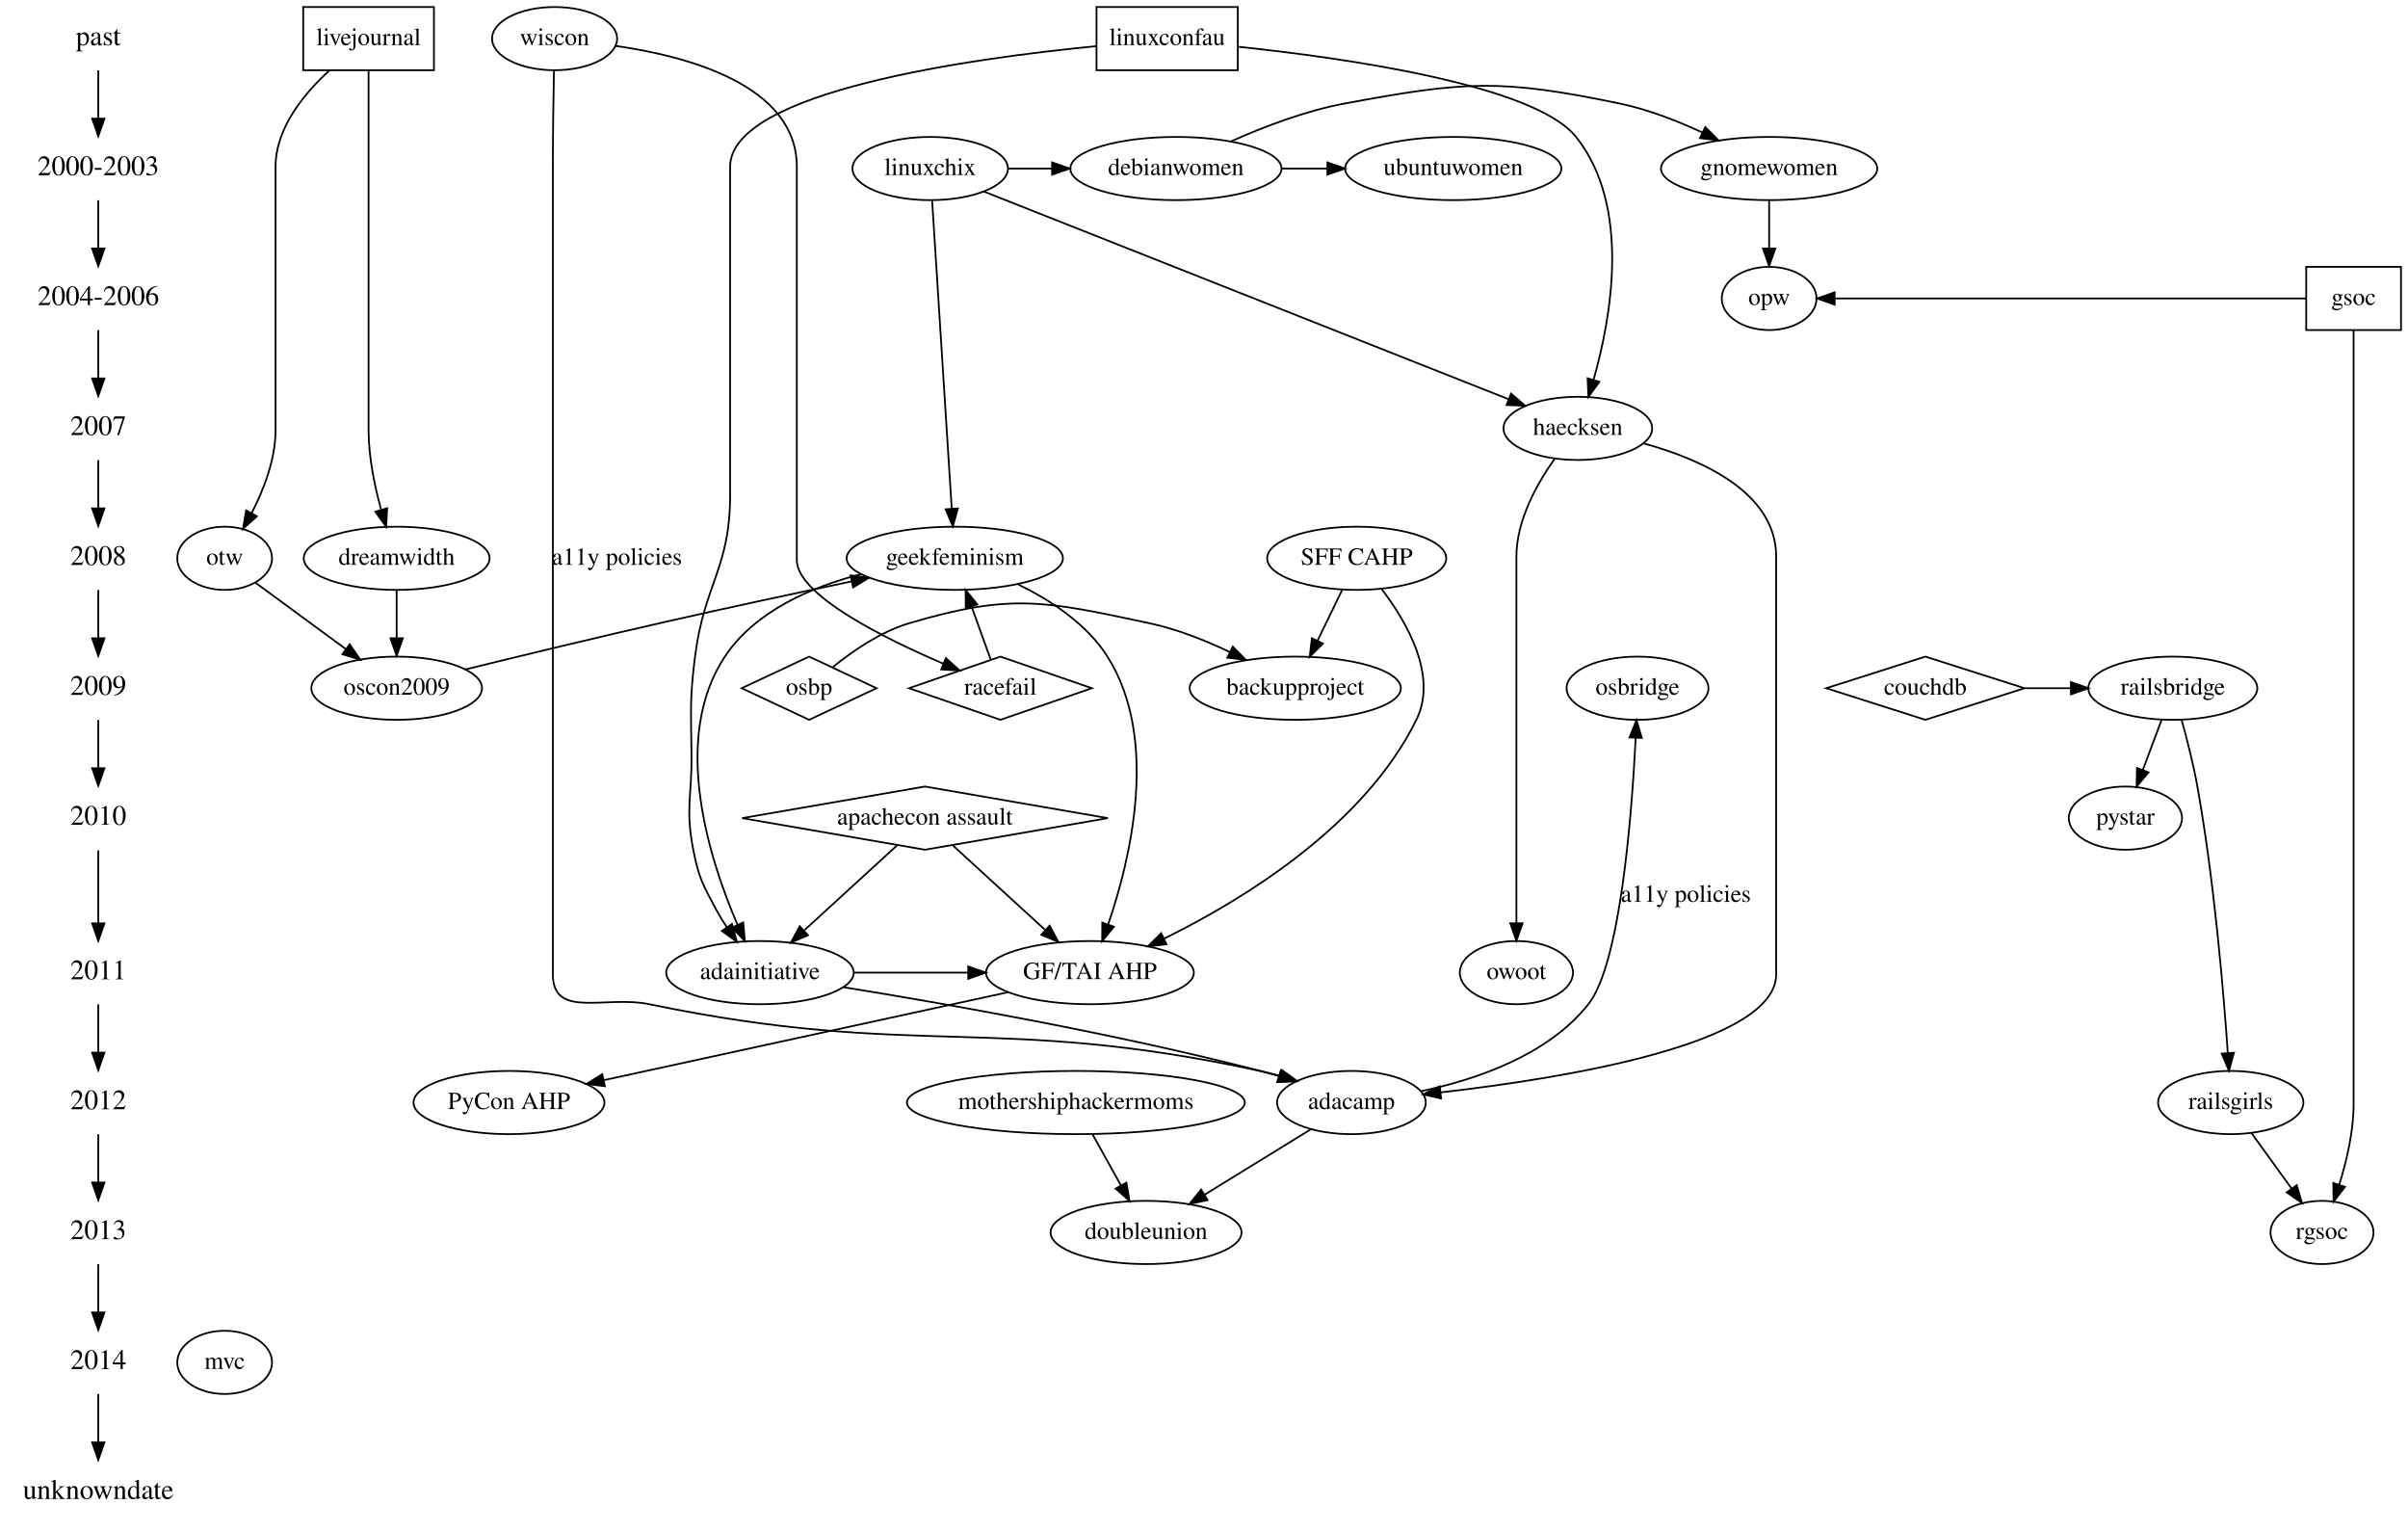
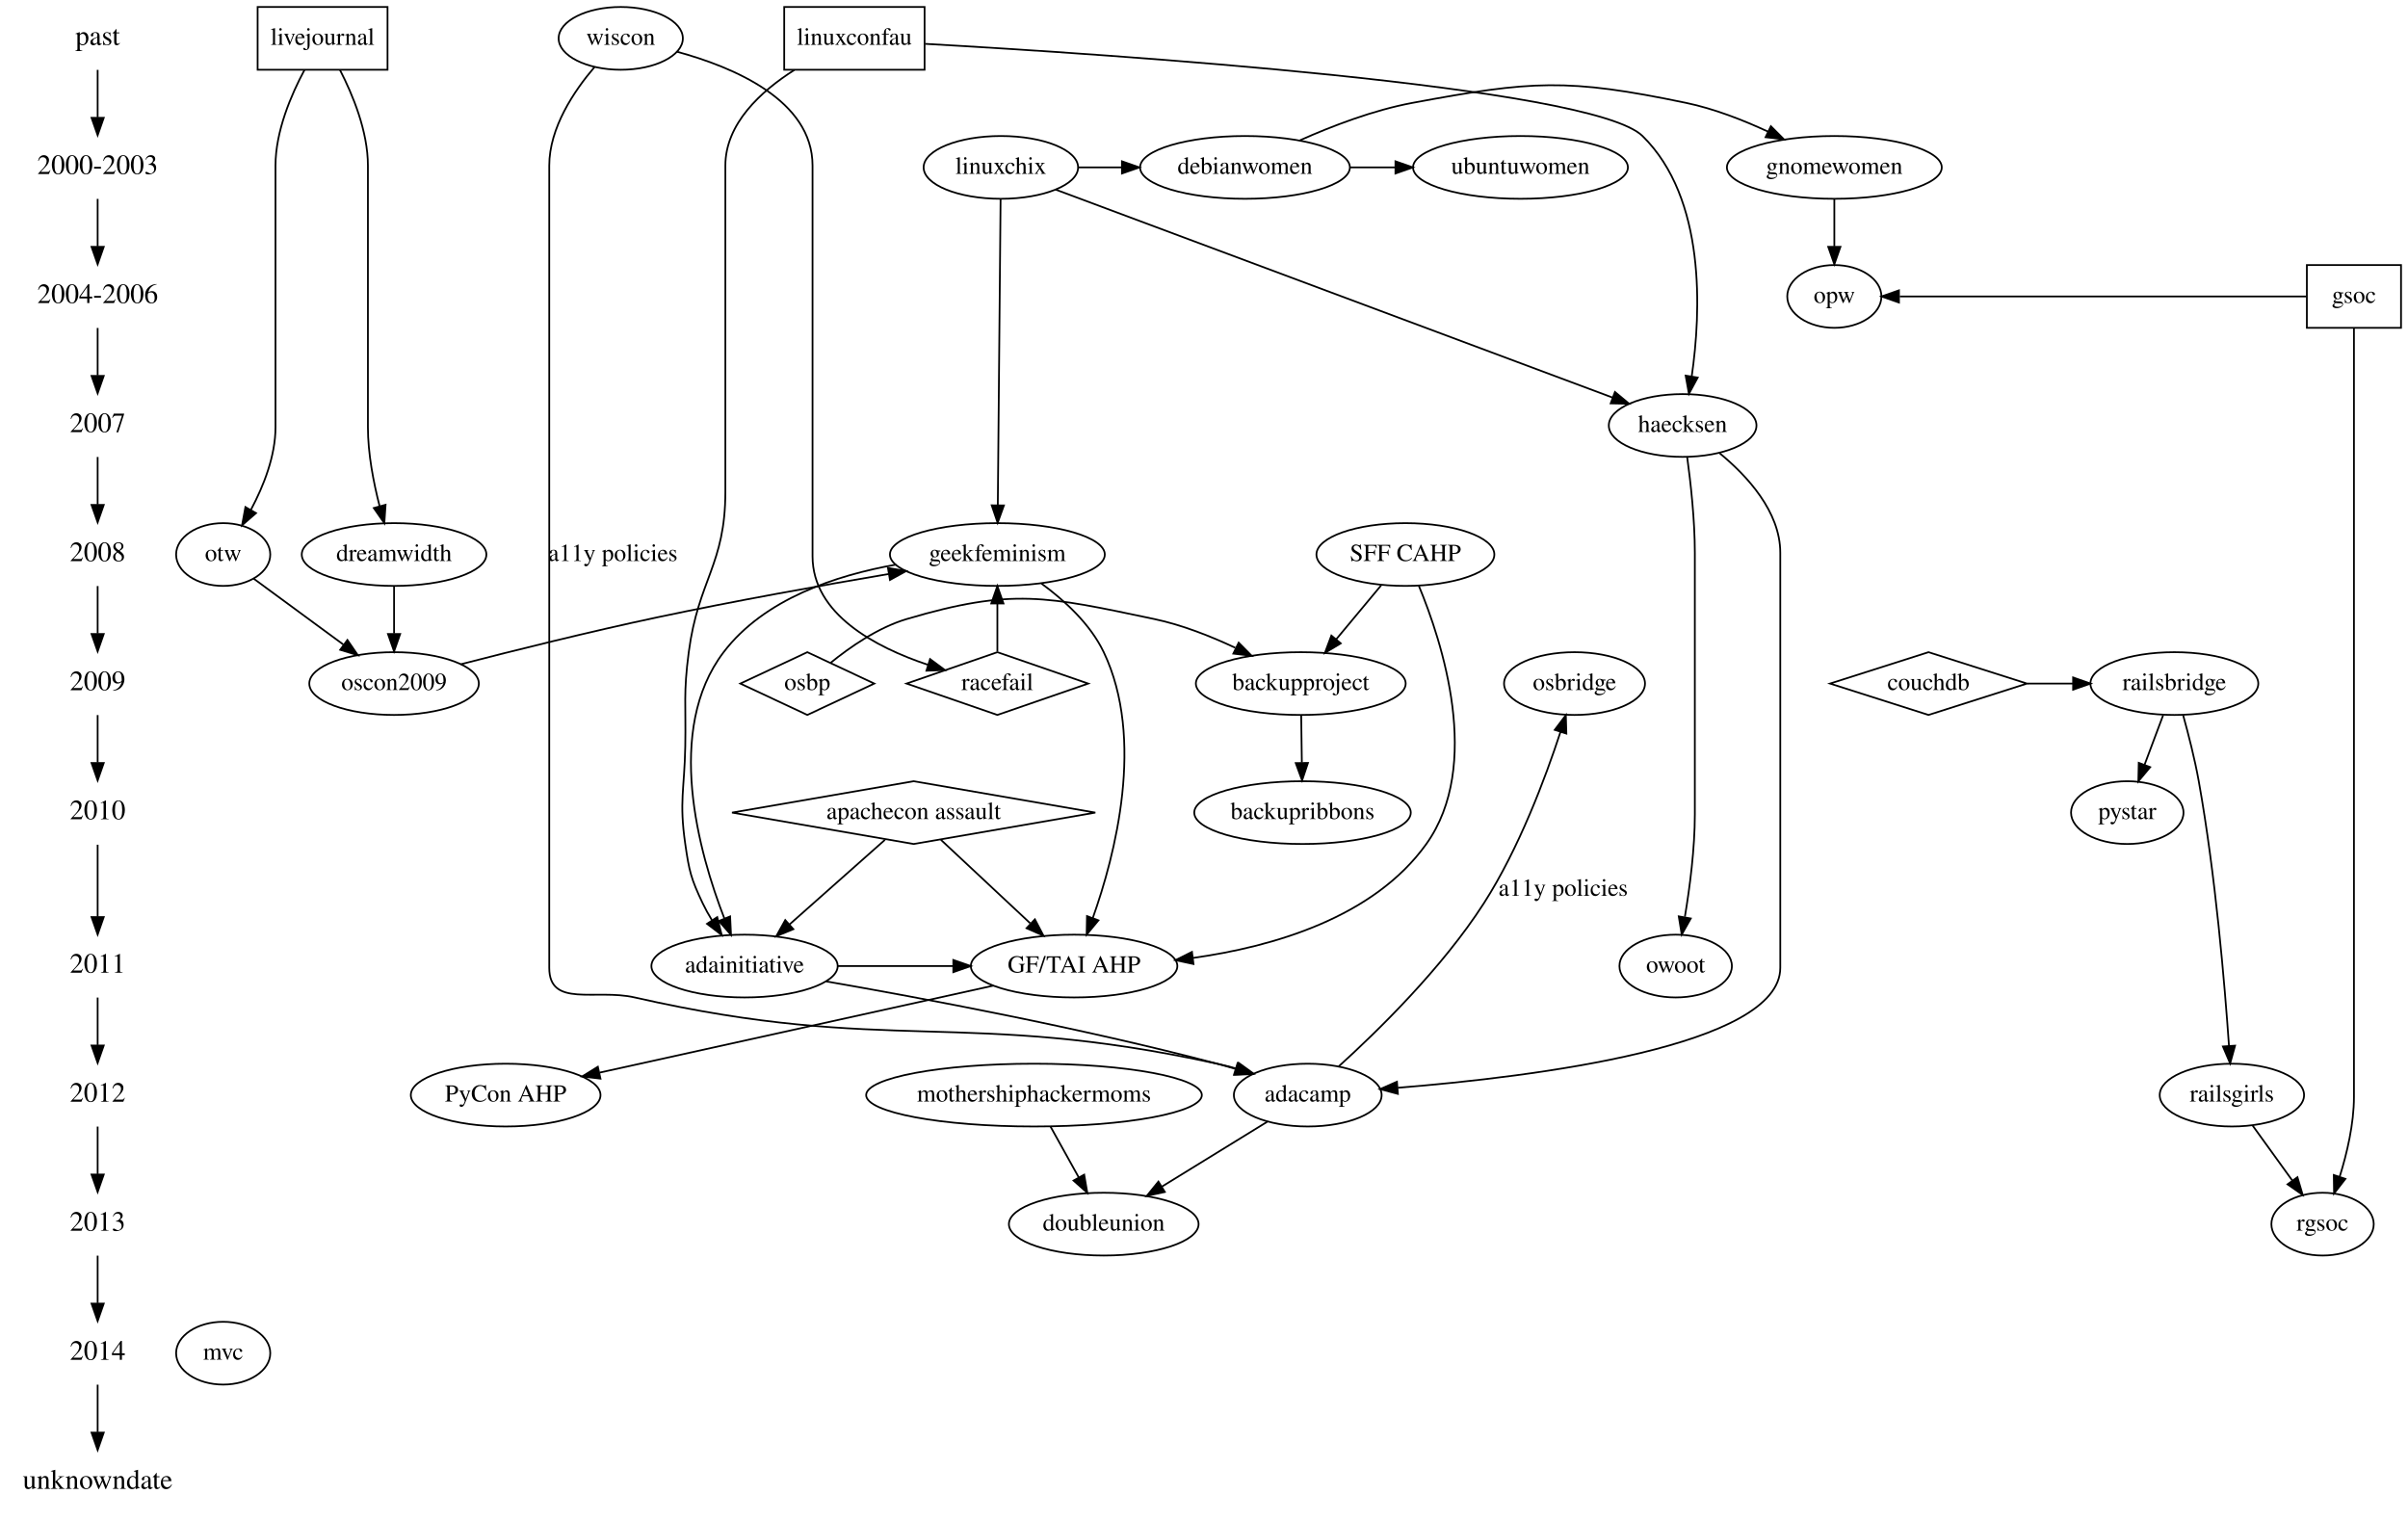
- <svg xmlns="http://www.w3.org/2000/svg" width="1372pt" height="872pt" viewBox="0.00 0.00 1372.00 872.00">
+ <svg xmlns="http://www.w3.org/2000/svg" width="1381pt" height="872pt" viewBox="0.00 0.00 1381.00 872.00">
  <g id="graph0" class="graph" transform="scale(1 1) rotate(0) translate(4 868)">
-     <polygon fill="white" stroke="white" points="-4,4 -4,-868 1368,-868 1368,4 -4,4" />
+     <polygon fill="white" stroke="white" points="-4,4 -4,-868 1377,-868 1377,4 -4,4" />
    <g id="node1" class="node">
      <text text-anchor="middle" x="52" y="-842.2" font-family="Times,serif" font-size="16.00">past</text>
    </g>
    <g id="node2" class="node">
      <text text-anchor="middle" x="52" y="-768.2" font-family="Times,serif" font-size="16.00">2000-2003</text>
    </g>
    <g id="edge1" class="edge">
      <path fill="none" stroke="black" d="M52,-827.937C52,-819.807 52,-809.876 52,-800.705" />
      <polygon fill="black" stroke="black" points="55.5,-800.441 52,-790.441 48.5,-800.441 55.5,-800.441" />
    </g>
    <g id="node3" class="node">
      <text text-anchor="middle" x="52" y="-694.2" font-family="Times,serif" font-size="16.00">2004-2006</text>
    </g>
    <g id="edge2" class="edge">
      <path fill="none" stroke="black" d="M52,-753.937C52,-745.807 52,-735.876 52,-726.705" />
      <polygon fill="black" stroke="black" points="55.5,-726.441 52,-716.441 48.5,-726.441 55.5,-726.441" />
    </g>
    <g id="node4" class="node">
      <text text-anchor="middle" x="52" y="-620.2" font-family="Times,serif" font-size="16.00">2007</text>
    </g>
    <g id="edge3" class="edge">
      <path fill="none" stroke="black" d="M52,-679.937C52,-671.807 52,-661.876 52,-652.705" />
      <polygon fill="black" stroke="black" points="55.5,-652.441 52,-642.441 48.5,-652.441 55.5,-652.441" />
    </g>
    <g id="node5" class="node">
      <text text-anchor="middle" x="52" y="-546.2" font-family="Times,serif" font-size="16.00">2008</text>
    </g>
    <g id="edge4" class="edge">
      <path fill="none" stroke="black" d="M52,-605.937C52,-597.807 52,-587.876 52,-578.705" />
      <polygon fill="black" stroke="black" points="55.5,-578.441 52,-568.441 48.5,-578.441 55.5,-578.441" />
    </g>
    <g id="node6" class="node">
      <text text-anchor="middle" x="52" y="-472.2" font-family="Times,serif" font-size="16.00">2009</text>
    </g>
    <g id="edge5" class="edge">
      <path fill="none" stroke="black" d="M52,-531.937C52,-523.807 52,-513.876 52,-504.705" />
      <polygon fill="black" stroke="black" points="55.5,-504.441 52,-494.441 48.5,-504.441 55.5,-504.441" />
    </g>
    <g id="node7" class="node">
      <text text-anchor="middle" x="52" y="-398.2" font-family="Times,serif" font-size="16.00">2010</text>
    </g>
    <g id="edge6" class="edge">
      <path fill="none" stroke="black" d="M52,-457.937C52,-449.807 52,-439.876 52,-430.705" />
      <polygon fill="black" stroke="black" points="55.5,-430.441 52,-420.441 48.5,-430.441 55.5,-430.441" />
    </g>
    <g id="node8" class="node">
      <text text-anchor="middle" x="52" y="-310.2" font-family="Times,serif" font-size="16.00">2011</text>
    </g>
    <g id="edge7" class="edge">
      <path fill="none" stroke="black" d="M52,-383.597C52,-371.746 52,-355.817 52,-342.292" />
      <polygon fill="black" stroke="black" points="55.5,-342.084 52,-332.084 48.5,-342.084 55.5,-342.084" />
    </g>
    <g id="node9" class="node">
      <text text-anchor="middle" x="52" y="-236.2" font-family="Times,serif" font-size="16.00">2012</text>
    </g>
    <g id="edge8" class="edge">
      <path fill="none" stroke="black" d="M52,-295.937C52,-287.807 52,-277.876 52,-268.705" />
      <polygon fill="black" stroke="black" points="55.5,-268.441 52,-258.441 48.5,-268.441 55.5,-268.441" />
    </g>
    <g id="node10" class="node">
      <text text-anchor="middle" x="52" y="-162.2" font-family="Times,serif" font-size="16.00">2013</text>
    </g>
    <g id="edge9" class="edge">
      <path fill="none" stroke="black" d="M52,-221.937C52,-213.807 52,-203.876 52,-194.705" />
      <polygon fill="black" stroke="black" points="55.5,-194.441 52,-184.441 48.5,-194.441 55.5,-194.441" />
    </g>
    <g id="node11" class="node">
      <text text-anchor="middle" x="52" y="-88.2" font-family="Times,serif" font-size="16.00">2014</text>
    </g>
    <g id="edge10" class="edge">
      <path fill="none" stroke="black" d="M52,-147.937C52,-139.807 52,-129.876 52,-120.705" />
      <polygon fill="black" stroke="black" points="55.5,-120.441 52,-110.441 48.5,-120.441 55.5,-120.441" />
    </g>
    <g id="node12" class="node">
      <text text-anchor="middle" x="52" y="-14.2" font-family="Times,serif" font-size="16.00">unknowndate</text>
    </g>
    <g id="edge11" class="edge">
      <path fill="none" stroke="black" d="M52,-73.937C52,-65.807 52,-55.876 52,-46.705" />
      <polygon fill="black" stroke="black" points="55.5,-46.441 52,-36.441 48.5,-46.441 55.5,-46.441" />
    </g>
    <g id="node13" class="node">
-       <polygon fill="none" stroke="black" points="243.25,-864 168.75,-864 168.75,-828 243.25,-828 243.25,-864" />
-       <text text-anchor="middle" x="206" y="-842.3" font-family="Times,serif" font-size="14.00">livejournal</text>
+       <polygon fill="none" stroke="black" points="218.25,-864 143.75,-864 143.75,-828 218.25,-828 218.25,-864" />
+       <text text-anchor="middle" x="181" y="-842.3" font-family="Times,serif" font-size="14.00">livejournal</text>
    </g>
    <g id="node25" class="node">
      <ellipse fill="none" stroke="black" cx="222" cy="-550" rx="52.944" ry="18" />
      <text text-anchor="middle" x="222" y="-546.3" font-family="Times,serif" font-size="14.00">dreamwidth</text>
    </g>
-     <g id="edge44" class="edge">
-       <path fill="none" stroke="black" d="M206,-827.834C206,-813.247 206,-791.75 206,-773 206,-773 206,-773 206,-623 206,-607.844 209.42,-591.312 213.098,-577.916" />
-       <polygon fill="black" stroke="black" points="216.571,-578.513 216.042,-567.931 209.857,-576.533 216.571,-578.513" />
+     <g id="edge45" class="edge">
+       <path fill="none" stroke="black" d="M190.978,-827.871C198.31,-813.66 207,-792.669 207,-773 207,-773 207,-773 207,-623 207,-607.887 210.206,-591.358 213.654,-577.953" />
+       <polygon fill="black" stroke="black" points="217.126,-578.53 216.415,-567.959 210.379,-576.666 217.126,-578.53" />
    </g>
    <g id="node26" class="node">
      <ellipse fill="none" stroke="black" cx="124" cy="-550" rx="27" ry="18" />
      <text text-anchor="middle" x="124" y="-546.3" font-family="Times,serif" font-size="14.00">otw</text>
    </g>
-     <g id="edge45" class="edge">
-       <path fill="none" stroke="black" d="M183.83,-827.995C169.307,-814.783 153,-795.04 153,-773 153,-773 153,-773 153,-623 153,-606.517 146.38,-589.349 139.466,-575.913" />
-       <polygon fill="black" stroke="black" points="142.363,-573.919 134.47,-566.852 136.233,-577.299 142.363,-573.919" />
+     <g id="edge46" class="edge">
+       <path fill="none" stroke="black" d="M170.638,-827.918C163.024,-813.735 154,-792.758 154,-773 154,-773 154,-773 154,-623 154,-606.437 147.152,-589.265 139.999,-575.847" />
+       <polygon fill="black" stroke="black" points="142.831,-573.748 134.831,-566.802 136.753,-577.221 142.831,-573.748" />
    </g>
    <g id="node14" class="node">
-       <ellipse fill="none" stroke="black" cx="312" cy="-846" rx="35.619" ry="18" />
-       <text text-anchor="middle" x="312" y="-842.3" font-family="Times,serif" font-size="14.00">wiscon</text>
+       <ellipse fill="none" stroke="black" cx="352" cy="-846" rx="35.619" ry="18" />
+       <text text-anchor="middle" x="352" y="-842.3" font-family="Times,serif" font-size="14.00">wiscon</text>
    </g>
    <g id="node28" class="node">
-       <polygon fill="none" stroke="black" points="566,-494 513.911,-476 566,-458 618.089,-476 566,-494" />
-       <text text-anchor="middle" x="566" y="-472.3" font-family="Times,serif" font-size="14.00">racefail</text>
+       <polygon fill="none" stroke="black" points="568,-494 515.911,-476 568,-458 620.089,-476 568,-494" />
+       <text text-anchor="middle" x="568" y="-472.3" font-family="Times,serif" font-size="14.00">racefail</text>
+     </g>
+     <g id="edge44" class="edge">
+       <path fill="none" stroke="black" d="M384.112,-838.371C416.58,-829.569 462,-810.546 462,-773 462,-773 462,-773 462,-549 462,-515.821 497.976,-496.864 528.011,-486.819" />
+       <polygon fill="black" stroke="black" points="529.396,-490.054 537.908,-483.747 527.32,-483.369 529.396,-490.054" />
+     </g>
+     <g id="node39" class="node">
+       <ellipse fill="none" stroke="black" cx="746" cy="-240" rx="42.37" ry="18" />
+       <text text-anchor="middle" x="746" y="-236.3" font-family="Times,serif" font-size="14.00">adacamp</text>
+     </g>
+     <g id="edge26" class="edge">
+       <path fill="none" stroke="black" d="M336.966,-829.561C325.265,-815.868 311,-794.721 311,-773 311,-773 311,-773 311,-313 311,-289.949 337.523,-301.112 360,-296 505.682,-262.869 548.026,-289.82 694,-258 697.648,-257.205 701.402,-256.253 705.144,-255.211" />
+       <polygon fill="black" stroke="black" points="706.354,-258.503 714.936,-252.29 704.352,-251.795 706.354,-258.503" />
+       <text text-anchor="middle" x="347.5" y="-546.3" font-family="Times,serif" font-size="14.00">a11y policies</text>
+     </g>
+     <g id="node15" class="node">
+       <polygon fill="none" stroke="black" points="526.25,-864 445.75,-864 445.75,-828 526.25,-828 526.25,-864" />
+       <text text-anchor="middle" x="486" y="-842.3" font-family="Times,serif" font-size="14.00">linuxconfau</text>
+     </g>
+     <g id="node22" class="node">
+       <ellipse fill="none" stroke="black" cx="961" cy="-624" rx="42.346" ry="18" />
+       <text text-anchor="middle" x="961" y="-620.3" font-family="Times,serif" font-size="14.00">haecksen</text>
+     </g>
+     <g id="edge37" class="edge">
+       <path fill="none" stroke="black" d="M526.515,-842.856C631.972,-836.893 908.857,-818.639 938,-790 974.518,-754.112 971.529,-688.958 966.21,-652.174" />
+       <polygon fill="black" stroke="black" points="969.644,-651.484 964.602,-642.166 962.733,-652.594 969.644,-651.484" />
+     </g>
+     <g id="node36" class="node">
+       <ellipse fill="none" stroke="black" cx="423" cy="-314" rx="53.418" ry="18" />
+       <text text-anchor="middle" x="423" y="-310.3" font-family="Times,serif" font-size="14.00">adainitiative</text>
+     </g>
+     <g id="edge16" class="edge">
+       <path fill="none" stroke="black" d="M451.6,-827.895C432.275,-815.62 412,-797.019 412,-773 412,-773 412,-773 412,-586 412,-544.059 396.467,-535.583 391,-494 387.87,-470.188 389.445,-464.012 389,-440 388.539,-415.115 385.452,-408.635 389,-384 391.245,-368.41 392.24,-364.227 399,-350 400.533,-346.775 402.345,-343.516 404.277,-340.352" />
+       <polygon fill="black" stroke="black" points="407.334,-342.073 409.902,-331.794 401.485,-338.228 407.334,-342.073" />
+     </g>
+     <g id="node16" class="node">
+       <ellipse fill="none" stroke="black" cx="570" cy="-772" rx="44.295" ry="18" />
+       <text text-anchor="middle" x="570" y="-768.3" font-family="Times,serif" font-size="14.00">linuxchix</text>
+     </g>
+     <g id="node19" class="node">
+       <ellipse fill="none" stroke="black" cx="710" cy="-772" rx="60.167" ry="18" />
+       <text text-anchor="middle" x="710" y="-768.3" font-family="Times,serif" font-size="14.00">debianwomen</text>
+     </g>
+     <g id="edge30" class="edge">
+       <path fill="none" stroke="black" d="M614.297,-772C622.625,-772 630.952,-772 639.28,-772" />
+       <polygon fill="black" stroke="black" points="639.438,-775.5 649.438,-772 639.438,-768.5 639.438,-775.5" />
+     </g>
+     <g id="edge36" class="edge">
+       <path fill="none" stroke="black" d="M601.336,-759.299C671.806,-732.986 842.704,-669.172 920.827,-640.001" />
+       <polygon fill="black" stroke="black" points="922.183,-643.23 930.327,-636.453 919.735,-636.673 922.183,-643.23" />
+     </g>
+     <g id="node24" class="node">
+       <ellipse fill="none" stroke="black" cx="568" cy="-550" rx="61.616" ry="18" />
+       <text text-anchor="middle" x="568" y="-546.3" font-family="Times,serif" font-size="14.00">geekfeminism</text>
+     </g>
+     <g id="edge12" class="edge">
+       <path fill="none" stroke="black" d="M569.843,-753.737C569.497,-715.664 568.666,-624.231 568.248,-578.301" />
+       <polygon fill="black" stroke="black" points="571.747,-578.151 568.156,-568.183 564.747,-578.214 571.747,-578.151" />
+     </g>
+     <g id="node17" class="node">
+       <ellipse fill="none" stroke="black" cx="1048" cy="-772" rx="61.616" ry="18" />
+       <text text-anchor="middle" x="1048" y="-768.3" font-family="Times,serif" font-size="14.00">gnomewomen</text>
+     </g>
+     <g id="node21" class="node">
+       <ellipse fill="none" stroke="black" cx="1048" cy="-698" rx="27" ry="18" />
+       <text text-anchor="middle" x="1048" y="-694.3" font-family="Times,serif" font-size="14.00">opw</text>
+     </g>
+     <g id="edge34" class="edge">
+       <path fill="none" stroke="black" d="M1048,-753.937C1048,-745.807 1048,-735.876 1048,-726.705" />
+       <polygon fill="black" stroke="black" points="1051.5,-726.441 1048,-716.441 1044.5,-726.441 1051.5,-726.441" />
+     </g>
+     <g id="node18" class="node">
+       <ellipse fill="none" stroke="black" cx="868" cy="-772" rx="61.616" ry="18" />
+       <text text-anchor="middle" x="868" y="-768.3" font-family="Times,serif" font-size="14.00">ubuntuwomen</text>
+     </g>
+     <g id="edge32" class="edge">
+       <path fill="none" stroke="black" d="M741.574,-787.556C759.898,-795.713 783.698,-804.851 806,-809 874.601,-821.762 894.687,-823.224 963,-809 979.027,-805.663 995.738,-799.136 1010.06,-792.482" />
+       <polygon fill="black" stroke="black" points="1011.61,-795.62 1019.09,-788.122 1008.56,-789.316 1011.61,-795.62" />
+     </g>
+     <g id="edge31" class="edge">
+       <path fill="none" stroke="black" d="M770.484,-772C779.063,-772 787.642,-772 796.22,-772" />
+       <polygon fill="black" stroke="black" points="796.291,-775.5 806.291,-772 796.291,-768.5 796.291,-775.5" />
+     </g>
+     <g id="node20" class="node">
+       <polygon fill="none" stroke="black" points="1373,-716 1319,-716 1319,-680 1373,-680 1373,-716" />
+       <text text-anchor="middle" x="1346" y="-694.3" font-family="Times,serif" font-size="14.00">gsoc</text>
+     </g>
+     <g id="edge35" class="edge">
+       <path fill="none" stroke="black" d="M1318.75,-698C1241.01,-698 1163.27,-698 1085.54,-698" />
+       <polygon fill="black" stroke="black" points="1085.06,-694.5 1075.06,-698 1085.06,-701.5 1085.06,-694.5" />
+     </g>
+     <g id="node42" class="node">
+       <ellipse fill="none" stroke="black" cx="1328" cy="-166" rx="29.348" ry="18" />
+       <text text-anchor="middle" x="1328" y="-162.3" font-family="Times,serif" font-size="14.00">rgsoc</text>
    </g>
    <g id="edge43" class="edge">
-       <path fill="none" stroke="black" d="M346.467,-841.895C387.342,-836.1 450,-819.615 450,-773 450,-773 450,-773 450,-549 450,-529.23 499.256,-504.653 533.574,-489.928" />
-       <polygon fill="black" stroke="black" points="534.942,-493.15 542.804,-486.049 532.229,-486.697 534.942,-493.15" />
+       <path fill="none" stroke="black" d="M1346,-679.834C1346,-665.247 1346,-643.75 1346,-625 1346,-625 1346,-625 1346,-239 1346,-223.496 1342.02,-206.66 1337.81,-193.169" />
+       <polygon fill="black" stroke="black" points="1341.09,-191.955 1334.6,-183.582 1334.45,-194.176 1341.09,-191.955" />
    </g>
    <g id="node38" class="node">
-       <ellipse fill="none" stroke="black" cx="766" cy="-240" rx="42.37" ry="18" />
-       <text text-anchor="middle" x="766" y="-236.3" font-family="Times,serif" font-size="14.00">adacamp</text>
-     </g>
-     <g id="edge25" class="edge">
-       <path fill="none" stroke="black" d="M311.628,-827.835C311.343,-813.248 311,-791.752 311,-773 311,-773 311,-773 311,-313 311,-287.415 340.946,-301.19 366,-296 518.351,-264.439 561.909,-290.794 714,-258 717.65,-257.213 721.405,-256.267 725.147,-255.229" />
-       <polygon fill="black" stroke="black" points="726.355,-258.521 734.941,-252.314 724.358,-251.812 726.355,-258.521" />
-       <text text-anchor="middle" x="347.5" y="-546.3" font-family="Times,serif" font-size="14.00">a11y policies</text>
-     </g>
-     <g id="node15" class="node">
-       <polygon fill="none" stroke="black" points="701.25,-864 620.75,-864 620.75,-828 701.25,-828 701.25,-864" />
-       <text text-anchor="middle" x="661" y="-842.3" font-family="Times,serif" font-size="14.00">linuxconfau</text>
-     </g>
-     <g id="node22" class="node">
-       <ellipse fill="none" stroke="black" cx="895" cy="-624" rx="42.346" ry="18" />
-       <text text-anchor="middle" x="895" y="-620.3" font-family="Times,serif" font-size="14.00">haecksen</text>
-     </g>
-     <g id="edge36" class="edge">
-       <path fill="none" stroke="black" d="M701.254,-841.391C761.425,-835.071 870.309,-819.749 894,-790 925.429,-750.535 914.088,-687.279 903.95,-651.645" />
-       <polygon fill="black" stroke="black" points="907.264,-650.512 901.025,-641.949 900.562,-652.533 907.264,-650.512" />
-     </g>
-     <g id="node35" class="node">
-       <ellipse fill="none" stroke="black" cx="429" cy="-314" rx="53.418" ry="18" />
-       <text text-anchor="middle" x="429" y="-310.3" font-family="Times,serif" font-size="14.00">adainitiative</text>
-     </g>
-     <g id="edge16" class="edge">
-       <path fill="none" stroke="black" d="M620.717,-841.717C550.245,-834.853 412,-815.919 412,-773 412,-773 412,-773 412,-586 412,-544.156 397.239,-535.515 392,-494 388.882,-469.291 389.769,-462.904 390,-438 390.222,-413.997 386.423,-407.564 391,-384 394.085,-368.119 396.347,-364.254 404,-350 405.801,-346.645 407.877,-343.237 410.047,-339.931" />
-       <polygon fill="black" stroke="black" points="413.056,-341.735 415.884,-331.524 407.306,-337.742 413.056,-341.735" />
-     </g>
-     <g id="node16" class="node">
-       <ellipse fill="none" stroke="black" cx="526" cy="-772" rx="44.295" ry="18" />
-       <text text-anchor="middle" x="526" y="-768.3" font-family="Times,serif" font-size="14.00">linuxchix</text>
-     </g>
-     <g id="node19" class="node">
-       <ellipse fill="none" stroke="black" cx="666" cy="-772" rx="60.167" ry="18" />
-       <text text-anchor="middle" x="666" y="-768.3" font-family="Times,serif" font-size="14.00">debianwomen</text>
-     </g>
-     <g id="edge29" class="edge">
-       <path fill="none" stroke="black" d="M570.297,-772C578.625,-772 586.952,-772 595.28,-772" />
-       <polygon fill="black" stroke="black" points="595.438,-775.5 605.438,-772 595.438,-768.5 595.438,-775.5" />
-     </g>
-     <g id="edge35" class="edge">
-       <path fill="none" stroke="black" d="M556.511,-758.928C623.107,-732.578 781.444,-669.93 855.518,-640.622" />
-       <polygon fill="black" stroke="black" points="856.959,-643.815 864.97,-636.882 854.384,-637.306 856.959,-643.815" />
-     </g>
-     <g id="node24" class="node">
-       <ellipse fill="none" stroke="black" cx="540" cy="-550" rx="61.616" ry="18" />
-       <text text-anchor="middle" x="540" y="-546.3" font-family="Times,serif" font-size="14.00">geekfeminism</text>
-     </g>
-     <g id="edge12" class="edge">
-       <path fill="none" stroke="black" d="M527.099,-753.737C529.521,-715.664 535.34,-624.231 538.263,-578.301" />
-       <polygon fill="black" stroke="black" points="541.764,-578.385 538.907,-568.183 534.778,-577.94 541.764,-578.385" />
-     </g>
-     <g id="node17" class="node">
-       <ellipse fill="none" stroke="black" cx="1004" cy="-772" rx="61.616" ry="18" />
-       <text text-anchor="middle" x="1004" y="-768.3" font-family="Times,serif" font-size="14.00">gnomewomen</text>
-     </g>
-     <g id="node21" class="node">
-       <ellipse fill="none" stroke="black" cx="1004" cy="-698" rx="27" ry="18" />
-       <text text-anchor="middle" x="1004" y="-694.3" font-family="Times,serif" font-size="14.00">opw</text>
+       <ellipse fill="none" stroke="black" cx="957" cy="-314" rx="32.246" ry="18" />
+       <text text-anchor="middle" x="957" y="-310.3" font-family="Times,serif" font-size="14.00">owoot</text>
    </g>
    <g id="edge33" class="edge">
-       <path fill="none" stroke="black" d="M1004,-753.937C1004,-745.807 1004,-735.876 1004,-726.705" />
-       <polygon fill="black" stroke="black" points="1007.5,-726.441 1004,-716.441 1000.5,-726.441 1007.5,-726.441" />
-     </g>
-     <g id="node18" class="node">
-       <ellipse fill="none" stroke="black" cx="824" cy="-772" rx="61.616" ry="18" />
-       <text text-anchor="middle" x="824" y="-768.3" font-family="Times,serif" font-size="14.00">ubuntuwomen</text>
-     </g>
-     <g id="edge31" class="edge">
-       <path fill="none" stroke="black" d="M697.574,-787.556C715.898,-795.713 739.698,-804.851 762,-809 830.601,-821.762 850.687,-823.224 919,-809 935.027,-805.663 951.738,-799.136 966.058,-792.482" />
-       <polygon fill="black" stroke="black" points="967.607,-795.62 975.092,-788.122 964.565,-789.316 967.607,-795.62" />
-     </g>
-     <g id="edge30" class="edge">
-       <path fill="none" stroke="black" d="M726.484,-772C735.063,-772 743.642,-772 752.22,-772" />
-       <polygon fill="black" stroke="black" points="752.291,-775.5 762.291,-772 752.291,-768.5 752.291,-775.5" />
-     </g>
-     <g id="node20" class="node">
-       <polygon fill="none" stroke="black" points="1364,-716 1310,-716 1310,-680 1364,-680 1364,-716" />
-       <text text-anchor="middle" x="1337" y="-694.3" font-family="Times,serif" font-size="14.00">gsoc</text>
-     </g>
-     <g id="edge34" class="edge">
-       <path fill="none" stroke="black" d="M1309.83,-698C1220.35,-698 1130.86,-698 1041.38,-698" />
-       <polygon fill="black" stroke="black" points="1041.32,-694.5 1031.32,-698 1041.32,-701.5 1041.32,-694.5" />
-     </g>
-     <g id="node41" class="node">
-       <ellipse fill="none" stroke="black" cx="1319" cy="-166" rx="29.348" ry="18" />
-       <text text-anchor="middle" x="1319" y="-162.3" font-family="Times,serif" font-size="14.00">rgsoc</text>
-     </g>
-     <g id="edge42" class="edge">
-       <path fill="none" stroke="black" d="M1337,-679.834C1337,-665.247 1337,-643.75 1337,-625 1337,-625 1337,-625 1337,-239 1337,-223.496 1333.02,-206.66 1328.81,-193.169" />
-       <polygon fill="black" stroke="black" points="1332.09,-191.955 1325.6,-183.582 1325.45,-194.176 1332.09,-191.955" />
+       <path fill="none" stroke="black" d="M963.607,-605.879C965.597,-591.32 968,-569.838 968,-551 968,-551 968,-551 968,-401 968,-381.244 965.109,-359.14 962.291,-342.289" />
+       <polygon fill="black" stroke="black" points="965.668,-341.289 960.48,-332.051 958.775,-342.507 965.668,-341.289" />
+     </g>
+     <g id="edge38" class="edge">
+       <path fill="none" stroke="black" d="M982.171,-608.146C998.029,-595.115 1017,-574.595 1017,-551 1017,-551 1017,-551 1017,-313 1017,-268.1 876.288,-250.523 797.652,-244.206" />
+       <polygon fill="black" stroke="black" points="797.693,-240.699 787.454,-243.422 797.156,-247.678 797.693,-240.699" />
+     </g>
+     <g id="node23" class="node">
+       <ellipse fill="none" stroke="black" cx="802" cy="-550" rx="51.019" ry="18" />
+       <text text-anchor="middle" x="802" y="-546.3" font-family="Times,serif" font-size="14.00">SFF CAHP</text>
+     </g>
+     <g id="node32" class="node">
+       <ellipse fill="none" stroke="black" cx="742" cy="-476" rx="60.167" ry="18" />
+       <text text-anchor="middle" x="742" y="-472.3" font-family="Times,serif" font-size="14.00">backupproject</text>
+     </g>
+     <g id="edge22" class="edge">
+       <path fill="none" stroke="black" d="M788.084,-532.301C780.435,-523.123 770.807,-511.568 762.331,-501.397" />
+       <polygon fill="black" stroke="black" points="764.931,-499.05 755.841,-493.609 759.554,-503.532 764.931,-499.05" />
    </g>
    <g id="node37" class="node">
-       <ellipse fill="none" stroke="black" cx="860" cy="-314" rx="32.246" ry="18" />
-       <text text-anchor="middle" x="860" y="-310.3" font-family="Times,serif" font-size="14.00">owoot</text>
-     </g>
-     <g id="edge32" class="edge">
-       <path fill="none" stroke="black" d="M881.768,-606.633C871.857,-592.702 860,-571.709 860,-551 860,-551 860,-551 860,-401 860,-381.404 860,-359.296 860,-342.402" />
-       <polygon fill="black" stroke="black" points="863.5,-342.133 860,-332.133 856.5,-342.133 863.5,-342.133" />
-     </g>
-     <g id="edge37" class="edge">
-       <path fill="none" stroke="black" d="M932.627,-615.41C965.499,-606.327 1008,-587.521 1008,-551 1008,-551 1008,-551 1008,-313 1008,-273.466 887.855,-253.898 816.874,-245.787" />
-       <polygon fill="black" stroke="black" points="817.102,-242.291 806.778,-244.673 816.334,-249.249 817.102,-242.291" />
-     </g>
-     <g id="node23" class="node">
-       <ellipse fill="none" stroke="black" cx="769" cy="-550" rx="51.019" ry="18" />
-       <text text-anchor="middle" x="769" y="-546.3" font-family="Times,serif" font-size="14.00">SFF CAHP</text>
-     </g>
-     <g id="node32" class="node">
-       <ellipse fill="none" stroke="black" cx="734" cy="-476" rx="60.167" ry="18" />
-       <text text-anchor="middle" x="734" y="-472.3" font-family="Times,serif" font-size="14.00">backupproject</text>
-     </g>
-     <g id="edge22" class="edge">
-       <path fill="none" stroke="black" d="M760.705,-531.937C756.521,-523.329 751.355,-512.702 746.685,-503.095" />
-       <polygon fill="black" stroke="black" points="749.755,-501.404 742.235,-493.941 743.459,-504.464 749.755,-501.404" />
-     </g>
-     <g id="node36" class="node">
-       <ellipse fill="none" stroke="black" cx="617" cy="-314" rx="59.217" ry="18" />
-       <text text-anchor="middle" x="617" y="-310.3" font-family="Times,serif" font-size="14.00">GF/TAI AHP</text>
+       <ellipse fill="none" stroke="black" cx="612" cy="-314" rx="59.217" ry="18" />
+       <text text-anchor="middle" x="612" y="-310.3" font-family="Times,serif" font-size="14.00">GF/TAI AHP</text>
    </g>
    <g id="edge20" class="edge">
-       <path fill="none" stroke="black" d="M783.239,-532.479C797.402,-513.922 815.371,-483.115 803,-458 773.259,-397.619 704.414,-355.607 659.34,-333.408" />
-       <polygon fill="black" stroke="black" points="660.635,-330.147 650.105,-328.972 657.604,-336.456 660.635,-330.147" />
+       <path fill="none" stroke="black" d="M809.681,-532.132C823.05,-499.974 846.245,-429.089 814,-384 783.774,-341.735 726.062,-325.069 680.04,-318.639" />
+       <polygon fill="black" stroke="black" points="680.474,-315.166 670.113,-317.383 679.595,-322.11 680.474,-315.166" />
    </g>
    <g id="edge15" class="edge">
-       <path fill="none" stroke="black" d="M486.609,-540.965C458.462,-533.72 426.273,-519.986 409,-494 378.014,-447.385 400.14,-378.441 416.252,-341.186" />
-       <polygon fill="black" stroke="black" points="419.475,-342.552 420.385,-331.997 413.091,-339.681 419.475,-342.552" />
+       <path fill="none" stroke="black" d="M509.821,-544.209C475.422,-538.112 434.179,-524.449 411,-494 377.057,-449.411 396.753,-379.08 411.457,-341.216" />
+       <polygon fill="black" stroke="black" points="414.727,-342.467 415.238,-331.884 408.239,-339.838 414.727,-342.467" />
    </g>
    <g id="edge18" class="edge">
-       <path fill="none" stroke="black" d="M576.09,-535.147C594.372,-526.215 615.154,-512.726 627,-494 656.658,-447.116 640.169,-378.744 627.416,-341.534" />
-       <polygon fill="black" stroke="black" points="630.634,-340.138 623.96,-331.91 624.046,-342.504 630.634,-340.138" />
+       <path fill="none" stroke="black" d="M593.225,-533.398C606.359,-523.79 621.257,-510.213 629,-494 652.793,-444.177 635.594,-377.755 622.688,-341.453" />
+       <polygon fill="black" stroke="black" points="625.96,-340.209 619.2,-332.052 619.397,-342.645 625.96,-340.209" />
    </g>
    <g id="node27" class="node">
      <ellipse fill="none" stroke="black" cx="222" cy="-476" rx="48.618" ry="18" />
      <text text-anchor="middle" x="222" y="-472.3" font-family="Times,serif" font-size="14.00">oscon2009</text>
    </g>
-     <g id="edge46" class="edge">
+     <g id="edge47" class="edge">
      <path fill="none" stroke="black" d="M222,-531.937C222,-523.807 222,-513.876 222,-504.705" />
      <polygon fill="black" stroke="black" points="225.5,-504.441 222,-494.441 218.5,-504.441 225.5,-504.441" />
    </g>
-     <g id="edge47" class="edge">
+     <g id="edge48" class="edge">
      <path fill="none" stroke="black" d="M141.52,-536.128C155.773,-525.657 176.187,-510.658 192.889,-498.388" />
      <polygon fill="black" stroke="black" points="195.245,-501 201.232,-492.258 191.101,-495.359 195.245,-501" />
    </g>
-     <g id="edge48" class="edge">
-       <path fill="none" stroke="black" d="M261.179,-486.705C292.265,-494.335 336.849,-505.121 376,-514 410.843,-521.902 449.967,-530.271 481.261,-536.843" />
-       <polygon fill="black" stroke="black" points="480.626,-540.286 491.131,-538.911 482.061,-533.435 480.626,-540.286" />
+     <g id="edge49" class="edge">
+       <path fill="none" stroke="black" d="M260.327,-487.096C290.758,-494.941 334.451,-505.826 373,-514 417.168,-523.366 467.312,-532.329 505.69,-538.84" />
+       <polygon fill="black" stroke="black" points="505.242,-542.314 515.684,-540.526 506.406,-535.411 505.242,-542.314" />
    </g>
    <g id="edge13" class="edge">
-       <path fill="none" stroke="black" d="M560.414,-492.468C557.271,-501.173 553.258,-512.285 549.624,-522.35" />
-       <polygon fill="black" stroke="black" points="546.266,-521.343 546.162,-531.937 552.85,-523.72 546.266,-521.343" />
+       <path fill="none" stroke="black" d="M568,-494.441C568,-502.625 568,-512.572 568,-521.719" />
+       <polygon fill="black" stroke="black" points="564.5,-521.937 568,-531.937 571.5,-521.937 564.5,-521.937" />
    </g>
    <g id="node29" class="node">
-       <polygon fill="none" stroke="black" points="1093,-494 1036.52,-476 1093,-458 1149.48,-476 1093,-494" />
-       <text text-anchor="middle" x="1093" y="-472.3" font-family="Times,serif" font-size="14.00">couchdb</text>
+       <polygon fill="none" stroke="black" points="1102,-494 1045.52,-476 1102,-458 1158.48,-476 1102,-494" />
+       <text text-anchor="middle" x="1102" y="-472.3" font-family="Times,serif" font-size="14.00">couchdb</text>
    </g>
    <g id="node30" class="node">
-       <ellipse fill="none" stroke="black" cx="1234" cy="-476" rx="48.144" ry="18" />
-       <text text-anchor="middle" x="1234" y="-472.3" font-family="Times,serif" font-size="14.00">railsbridge</text>
-     </g>
-     <g id="edge38" class="edge">
-       <path fill="none" stroke="black" d="M1149.73,-476C1158.41,-476 1167.08,-476 1175.76,-476" />
-       <polygon fill="black" stroke="black" points="1175.94,-479.5 1185.94,-476 1175.94,-472.5 1175.94,-479.5" />
-     </g>
-     <g id="node39" class="node">
-       <ellipse fill="none" stroke="black" cx="1267" cy="-240" rx="41.394" ry="18" />
-       <text text-anchor="middle" x="1267" y="-236.3" font-family="Times,serif" font-size="14.00">railsgirls</text>
+       <ellipse fill="none" stroke="black" cx="1243" cy="-476" rx="48.144" ry="18" />
+       <text text-anchor="middle" x="1243" y="-472.3" font-family="Times,serif" font-size="14.00">railsbridge</text>
+     </g>
+     <g id="edge39" class="edge">
+       <path fill="none" stroke="black" d="M1158.73,-476C1167.41,-476 1176.08,-476 1184.76,-476" />
+       <polygon fill="black" stroke="black" points="1184.94,-479.5 1194.94,-476 1184.94,-472.5 1184.94,-479.5" />
+     </g>
+     <g id="node40" class="node">
+       <ellipse fill="none" stroke="black" cx="1276" cy="-240" rx="41.394" ry="18" />
+       <text text-anchor="middle" x="1276" y="-236.3" font-family="Times,serif" font-size="14.00">railsgirls</text>
+     </g>
+     <g id="edge41" class="edge">
+       <path fill="none" stroke="black" d="M1248.06,-457.799C1251.05,-447.024 1254.7,-432.802 1257,-420 1266.58,-366.617 1271.9,-303.349 1274.34,-268.132" />
+       <polygon fill="black" stroke="black" points="1277.83,-268.356 1275,-258.145 1270.85,-267.89 1277.83,-268.356" />
+     </g>
+     <g id="node46" class="node">
+       <ellipse fill="none" stroke="black" cx="1216" cy="-402" rx="32.246" ry="18" />
+       <text text-anchor="middle" x="1216" y="-398.3" font-family="Times,serif" font-size="14.00">pystar</text>
    </g>
    <g id="edge40" class="edge">
-       <path fill="none" stroke="black" d="M1239.06,-457.799C1242.05,-447.024 1245.7,-432.802 1248,-420 1257.58,-366.617 1262.9,-303.349 1265.34,-268.132" />
-       <polygon fill="black" stroke="black" points="1268.83,-268.356 1266,-258.145 1261.85,-267.89 1268.83,-268.356" />
-     </g>
-     <g id="node45" class="node">
-       <ellipse fill="none" stroke="black" cx="1207" cy="-402" rx="32.246" ry="18" />
-       <text text-anchor="middle" x="1207" y="-398.3" font-family="Times,serif" font-size="14.00">pystar</text>
-     </g>
-     <g id="edge39" class="edge">
-       <path fill="none" stroke="black" d="M1227.6,-457.937C1224.41,-449.419 1220.47,-438.923 1216.9,-429.395" />
-       <polygon fill="black" stroke="black" points="1220.14,-428.075 1213.35,-419.941 1213.59,-430.533 1220.14,-428.075" />
+       <path fill="none" stroke="black" d="M1236.6,-457.937C1233.41,-449.419 1229.47,-438.923 1225.9,-429.395" />
+       <polygon fill="black" stroke="black" points="1229.14,-428.075 1222.35,-419.941 1222.59,-430.533 1229.14,-428.075" />
    </g>
    <g id="node31" class="node">
-       <polygon fill="none" stroke="black" points="457,-494 418.594,-476 457,-458 495.406,-476 457,-494" />
-       <text text-anchor="middle" x="457" y="-472.3" font-family="Times,serif" font-size="14.00">osbp</text>
+       <polygon fill="none" stroke="black" points="459,-494 420.594,-476 459,-458 497.406,-476 459,-494" />
+       <text text-anchor="middle" x="459" y="-472.3" font-family="Times,serif" font-size="14.00">osbp</text>
    </g>
    <g id="edge21" class="edge">
-       <path fill="none" stroke="black" d="M470.38,-487.915C481.267,-496.763 497.484,-508.11 514,-513 572.383,-530.288 591.445,-525.673 651,-513 666.547,-509.692 682.712,-503.257 696.601,-496.668" />
-       <polygon fill="black" stroke="black" points="698.399,-499.684 705.817,-492.119 695.301,-493.407 698.399,-499.684" />
+       <path fill="none" stroke="black" d="M472.38,-487.915C483.267,-496.763 499.484,-508.11 516,-513 576.514,-530.918 596.242,-525.999 658,-513 673.837,-509.667 690.33,-503.154 704.464,-496.511" />
+       <polygon fill="black" stroke="black" points="706.39,-499.465 713.836,-491.927 703.315,-493.176 706.39,-499.465" />
+     </g>
+     <g id="node35" class="node">
+       <ellipse fill="none" stroke="black" cx="743" cy="-402" rx="62.092" ry="18" />
+       <text text-anchor="middle" x="743" y="-398.3" font-family="Times,serif" font-size="14.00">backupribbons</text>
+     </g>
+     <g id="edge23" class="edge">
+       <path fill="none" stroke="black" d="M742.237,-457.937C742.35,-449.807 742.488,-439.876 742.615,-430.705" />
+       <polygon fill="black" stroke="black" points="746.118,-430.488 742.758,-420.441 739.119,-430.391 746.118,-430.488" />
    </g>
    <g id="node33" class="node">
-       <ellipse fill="none" stroke="black" cx="929" cy="-476" rx="40.42" ry="18" />
-       <text text-anchor="middle" x="929" y="-472.3" font-family="Times,serif" font-size="14.00">osbridge</text>
+       <ellipse fill="none" stroke="black" cx="899" cy="-476" rx="40.42" ry="18" />
+       <text text-anchor="middle" x="899" y="-472.3" font-family="Times,serif" font-size="14.00">osbridge</text>
    </g>
    <g id="node34" class="node">
-       <polygon fill="none" stroke="black" points="523,-420 418.823,-402 523,-384 627.177,-402 523,-420" />
-       <text text-anchor="middle" x="523" y="-398.3" font-family="Times,serif" font-size="14.00">apachecon assault</text>
+       <polygon fill="none" stroke="black" points="520,-420 415.823,-402 520,-384 624.177,-402 520,-420" />
+       <text text-anchor="middle" x="520" y="-398.3" font-family="Times,serif" font-size="14.00">apachecon assault</text>
    </g>
    <g id="edge14" class="edge">
-       <path fill="none" stroke="black" d="M507.054,-386.411C492.65,-373.233 471.201,-353.61 454.431,-338.267" />
-       <polygon fill="black" stroke="black" points="456.366,-335.293 446.626,-331.125 451.641,-340.458 456.366,-335.293" />
+       <path fill="none" stroke="black" d="M503.545,-386.411C488.546,-373.113 466.145,-353.252 448.772,-337.849" />
+       <polygon fill="black" stroke="black" points="450.993,-335.141 441.188,-331.125 446.349,-340.378 450.993,-335.141" />
    </g>
    <g id="edge17" class="edge">
-       <path fill="none" stroke="black" d="M538.946,-386.411C553.26,-373.315 574.531,-353.855 591.254,-338.555" />
-       <polygon fill="black" stroke="black" points="594.032,-340.757 599.048,-331.424 589.307,-335.592 594.032,-340.757" />
+       <path fill="none" stroke="black" d="M535.607,-386.411C549.616,-373.315 570.435,-353.855 586.802,-338.555" />
+       <polygon fill="black" stroke="black" points="589.515,-340.81 594.43,-331.424 584.734,-335.696 589.515,-340.81" />
    </g>
    <g id="edge19" class="edge">
-       <path fill="none" stroke="black" d="M482.609,-314C504.211,-314 525.814,-314 547.416,-314" />
-       <polygon fill="black" stroke="black" points="547.679,-317.5 557.679,-314 547.679,-310.5 547.679,-317.5" />
-     </g>
-     <g id="edge24" class="edge">
-       <path fill="none" stroke="black" d="M476.557,-305.696C533.469,-296.526 631.433,-279.374 714,-258 717.414,-257.116 720.931,-256.131 724.45,-255.093" />
-       <polygon fill="black" stroke="black" points="725.758,-258.353 734.286,-252.066 723.699,-251.662 725.758,-258.353" />
-     </g>
-     <g id="node43" class="node">
+       <path fill="none" stroke="black" d="M476.525,-314C498.553,-314 520.581,-314 542.609,-314" />
+       <polygon fill="black" stroke="black" points="542.73,-317.5 552.73,-314 542.73,-310.5 542.73,-317.5" />
+     </g>
+     <g id="edge25" class="edge">
+       <path fill="none" stroke="black" d="M469.894,-305.184C524.227,-295.737 616.251,-278.525 694,-258 697.409,-257.1 700.923,-256.103 704.44,-255.057" />
+       <polygon fill="black" stroke="black" points="705.754,-258.315 714.273,-252.017 703.686,-251.627 705.754,-258.315" />
+     </g>
+     <g id="node44" class="node">
      <ellipse fill="none" stroke="black" cx="286" cy="-240" rx="54.392" ry="18" />
      <text text-anchor="middle" x="286" y="-236.3" font-family="Times,serif" font-size="14.00">PyCon AHP</text>
    </g>
-     <g id="edge23" class="edge">
-       <path fill="none" stroke="black" d="M570.278,-302.837C509.636,-289.646 404.026,-266.673 340.011,-252.749" />
-       <polygon fill="black" stroke="black" points="340.623,-249.3 330.107,-250.594 339.135,-256.14 340.623,-249.3" />
-     </g>
-     <g id="edge26" class="edge">
-       <path fill="none" stroke="black" d="M805.397,-246.426C836.265,-252.837 877.754,-266.631 901,-296 919.215,-319.013 925.753,-403.592 927.958,-447.75" />
-       <polygon fill="black" stroke="black" points="924.464,-447.963 928.42,-457.792 931.457,-447.641 924.464,-447.963" />
-       <text text-anchor="middle" x="956.5" y="-354.3" font-family="Times,serif" font-size="14.00">a11y policies</text>
-     </g>
-     <g id="node40" class="node">
-       <ellipse fill="none" stroke="black" cx="649" cy="-166" rx="54.392" ry="18" />
-       <text text-anchor="middle" x="649" y="-162.3" font-family="Times,serif" font-size="14.00">doubleunion</text>
+     <g id="edge24" class="edge">
+       <path fill="none" stroke="black" d="M565.638,-302.761C506.109,-289.613 402.992,-266.839 339.99,-252.924" />
+       <polygon fill="black" stroke="black" points="340.375,-249.425 329.855,-250.686 338.865,-256.26 340.375,-249.425" />
    </g>
    <g id="edge27" class="edge">
-       <path fill="none" stroke="black" d="M742.885,-224.775C725.559,-214.113 701.601,-199.37 682.224,-187.445" />
-       <polygon fill="black" stroke="black" points="684.034,-184.45 673.683,-182.19 680.365,-190.411 684.034,-184.45" />
-     </g>
-     <g id="edge41" class="edge">
-       <path fill="none" stroke="black" d="M1278.8,-222.662C1285.54,-213.327 1294.12,-201.447 1301.62,-191.062" />
-       <polygon fill="black" stroke="black" points="1304.59,-192.934 1307.6,-182.778 1298.91,-188.836 1304.59,-192.934" />
-     </g>
-     <g id="node42" class="node">
+       <path fill="none" stroke="black" d="M763.743,-256.445C785.674,-276.291 823.026,-312.66 847,-350 867.179,-381.429 882.343,-422.003 890.942,-448.26" />
+       <polygon fill="black" stroke="black" points="887.644,-449.439 894.016,-457.904 894.314,-447.313 887.644,-449.439" />
+       <text text-anchor="middle" x="892.5" y="-354.3" font-family="Times,serif" font-size="14.00">a11y policies</text>
+     </g>
+     <g id="node41" class="node">
+       <ellipse fill="none" stroke="black" cx="629" cy="-166" rx="54.392" ry="18" />
+       <text text-anchor="middle" x="629" y="-162.3" font-family="Times,serif" font-size="14.00">doubleunion</text>
+     </g>
+     <g id="edge28" class="edge">
+       <path fill="none" stroke="black" d="M722.885,-224.775C705.559,-214.113 681.601,-199.37 662.224,-187.445" />
+       <polygon fill="black" stroke="black" points="664.034,-184.45 653.683,-182.19 660.365,-190.411 664.034,-184.45" />
+     </g>
+     <g id="edge42" class="edge">
+       <path fill="none" stroke="black" d="M1287.8,-222.662C1294.54,-213.327 1303.12,-201.447 1310.62,-191.062" />
+       <polygon fill="black" stroke="black" points="1313.59,-192.934 1316.6,-182.778 1307.91,-188.836 1313.59,-192.934" />
+     </g>
+     <g id="node43" class="node">
      <ellipse fill="none" stroke="black" cx="124" cy="-92" rx="27" ry="18" />
      <text text-anchor="middle" x="124" y="-88.3" font-family="Times,serif" font-size="14.00">mvc</text>
    </g>
-     <g id="node44" class="node">
-       <ellipse fill="none" stroke="black" cx="609" cy="-240" rx="96.263" ry="18" />
-       <text text-anchor="middle" x="609" y="-236.3" font-family="Times,serif" font-size="14.00">mothershiphackermoms</text>
-     </g>
-     <g id="edge28" class="edge">
-       <path fill="none" stroke="black" d="M618.479,-221.937C623.311,-213.239 629.289,-202.48 634.67,-192.795" />
-       <polygon fill="black" stroke="black" points="637.792,-194.382 639.589,-183.941 631.673,-190.982 637.792,-194.382" />
+     <g id="node45" class="node">
+       <ellipse fill="none" stroke="black" cx="589" cy="-240" rx="96.263" ry="18" />
+       <text text-anchor="middle" x="589" y="-236.3" font-family="Times,serif" font-size="14.00">mothershiphackermoms</text>
+     </g>
+     <g id="edge29" class="edge">
+       <path fill="none" stroke="black" d="M598.479,-221.937C603.311,-213.239 609.289,-202.48 614.67,-192.795" />
+       <polygon fill="black" stroke="black" points="617.792,-194.382 619.589,-183.941 611.673,-190.982 617.792,-194.382" />
    </g>
  </g>
</svg>
